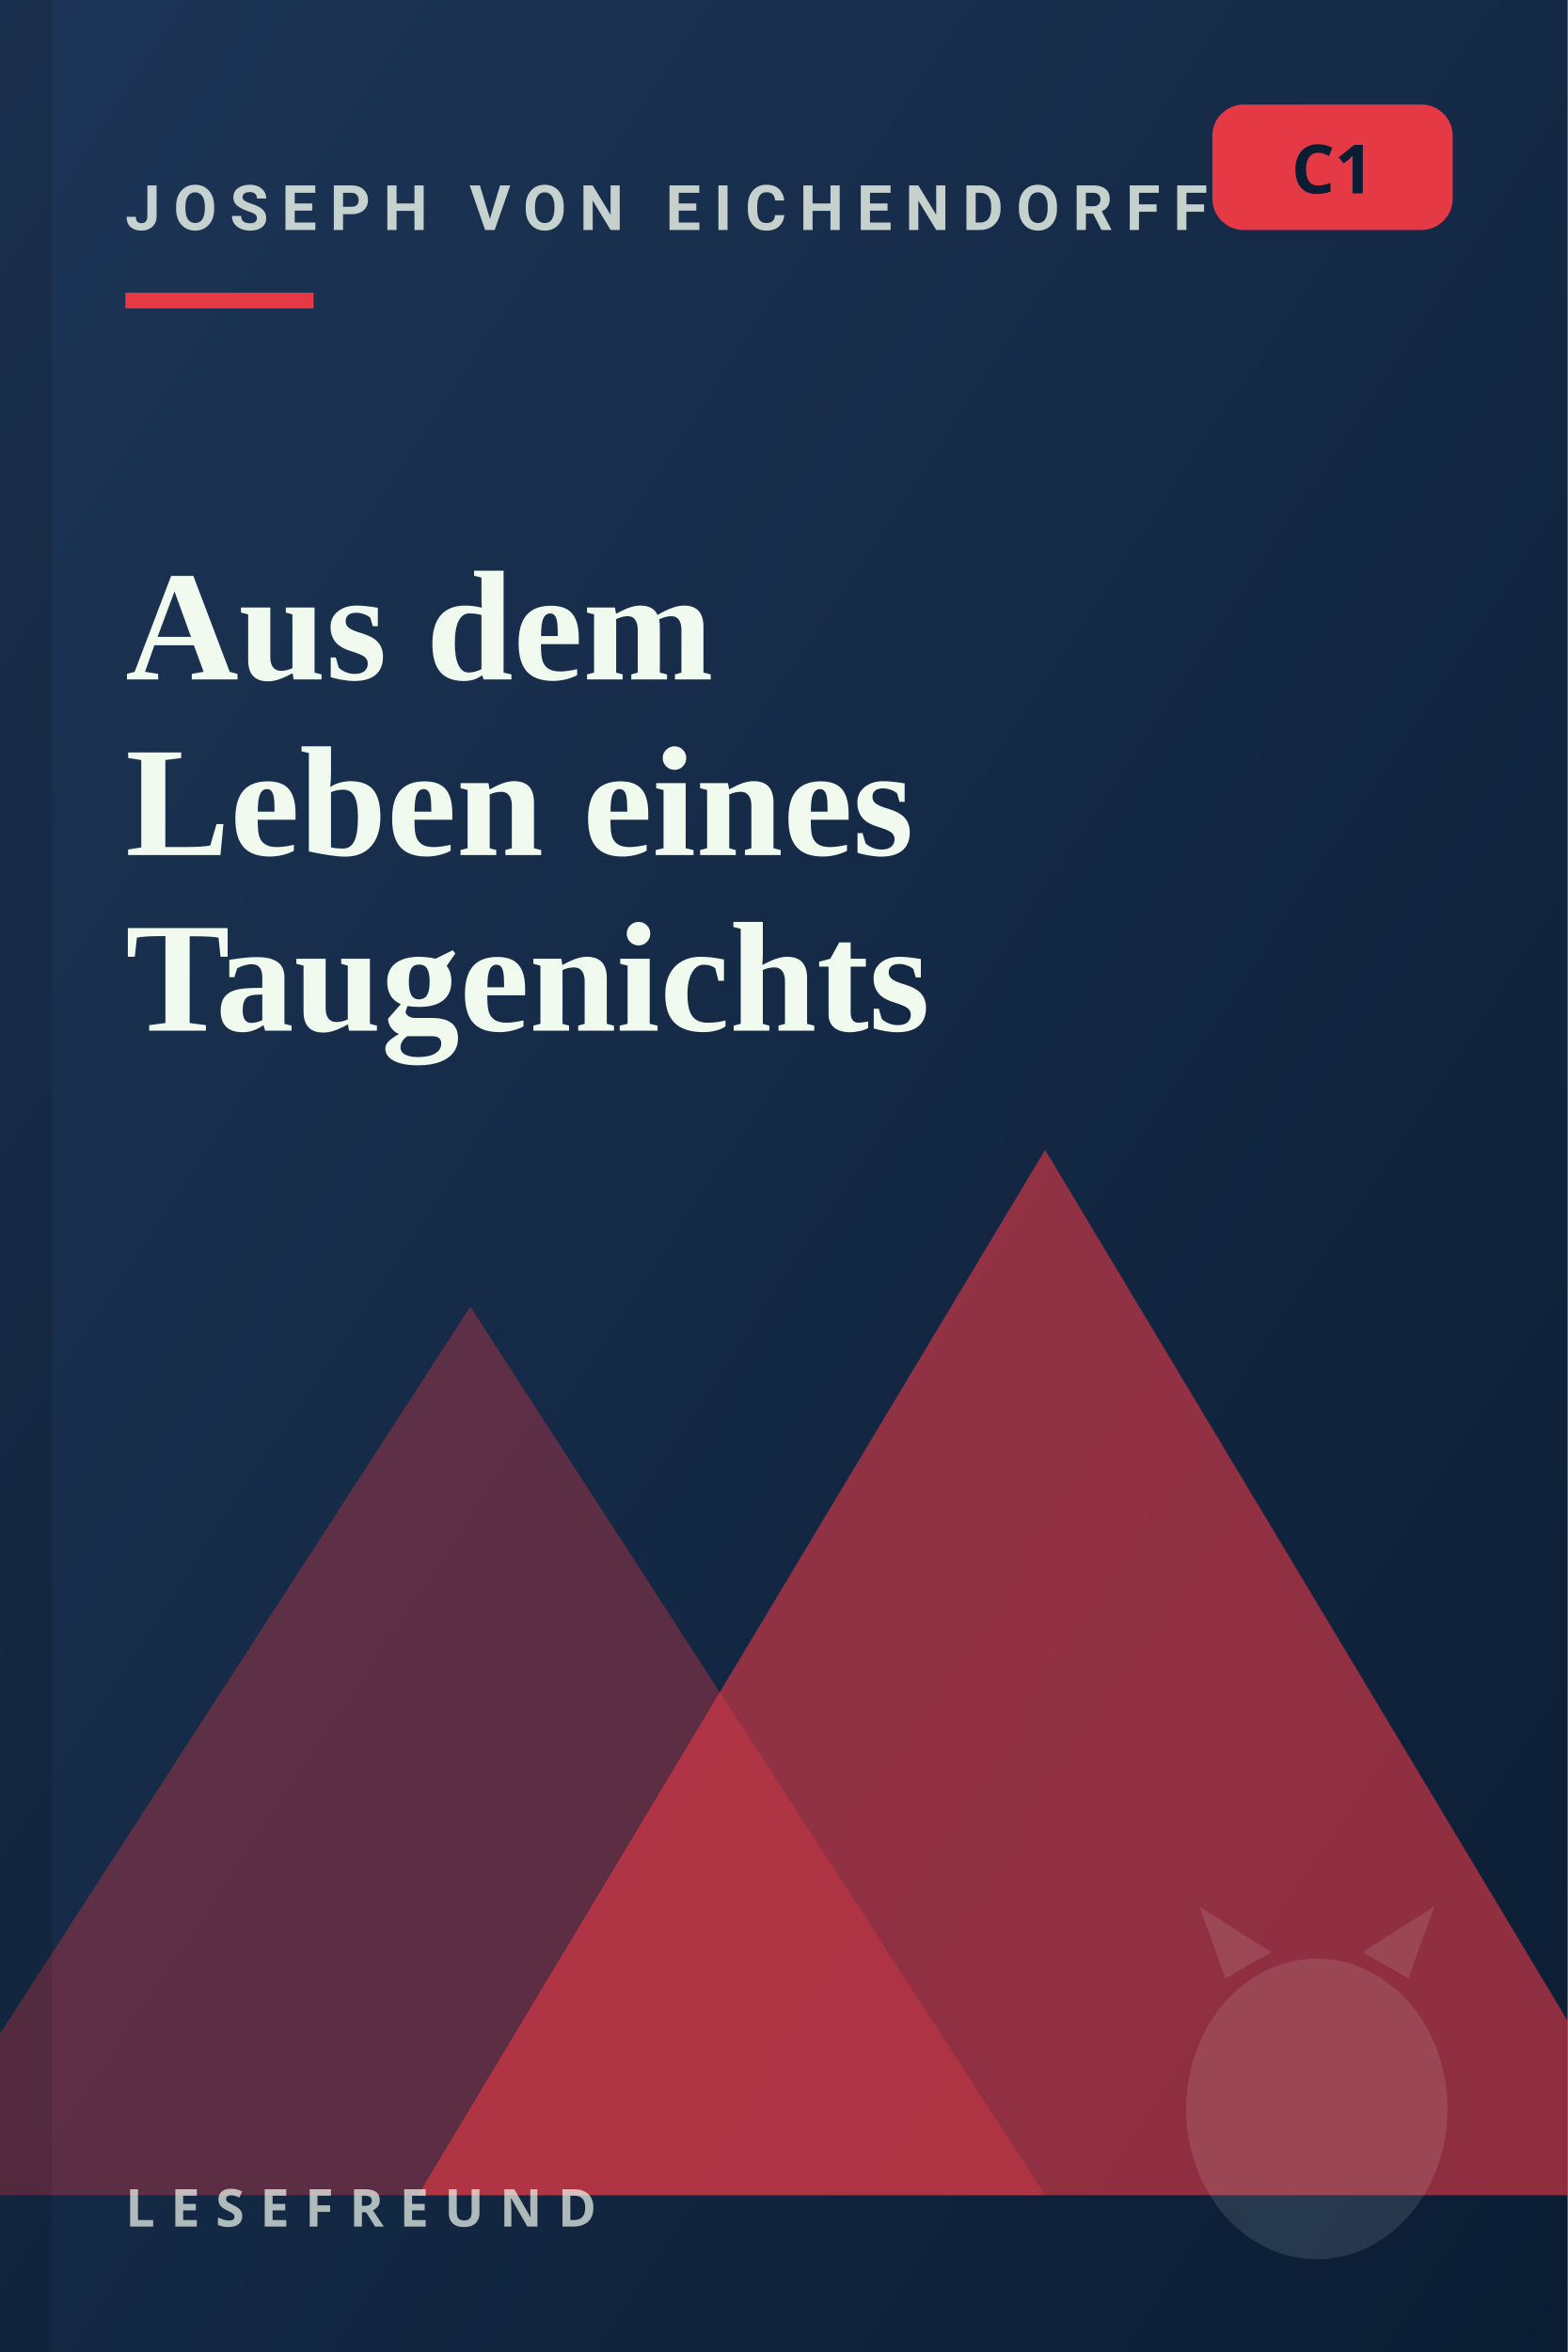
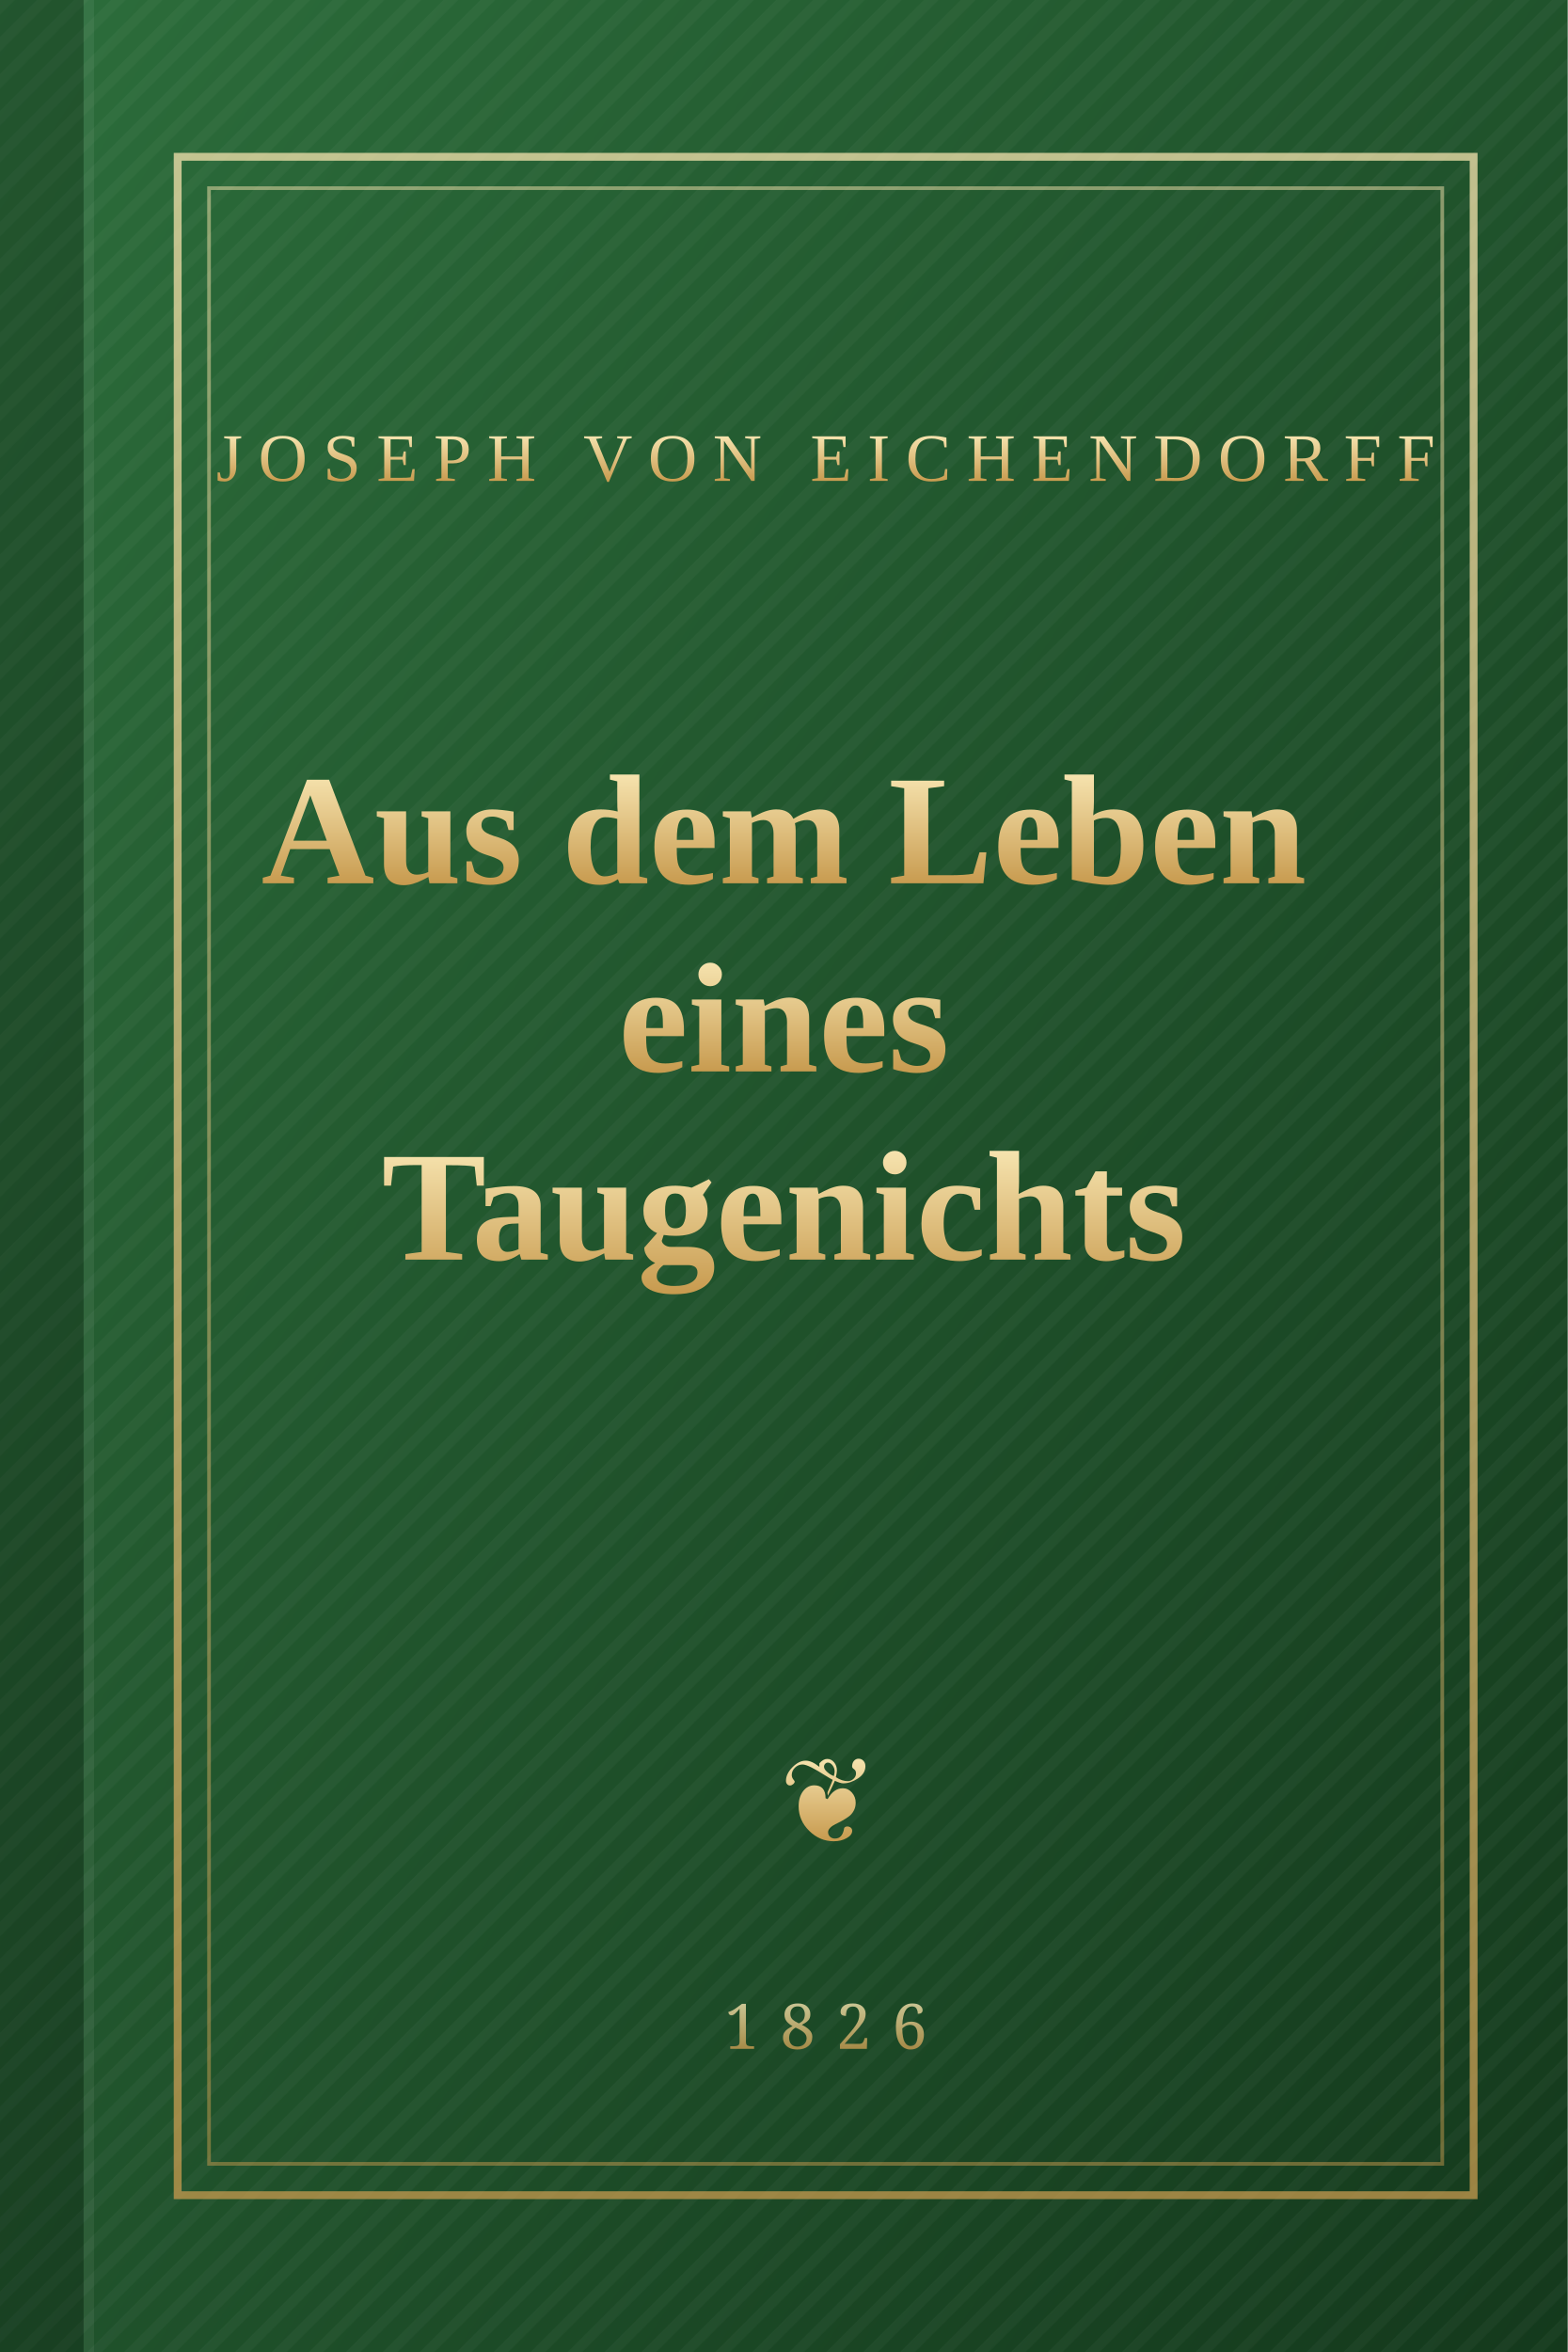
<svg xmlns="http://www.w3.org/2000/svg" viewBox="0 0 300 450" width="300" height="450">
  <defs>
-     <linearGradient id="g" x1="0" y1="0" x2="1" y2="1">
-       <stop offset="0" stop-color="#1d3557" />
-       <stop offset="1" stop-color="#0b1d33" />
+     <linearGradient id="c" x1="0" y1="0" x2="1" y2="1">
+       <stop offset="0" stop-color="hsl(134 42% 30%)" />
+       <stop offset="1" stop-color="hsl(134 48% 15%)" />
+     </linearGradient>
+     <pattern id="w" width="5" height="5" patternUnits="userSpaceOnUse" patternTransform="rotate(45)">
+       <rect width="2" height="5" fill="#fff" opacity=".035" />
+     </pattern>
+     <linearGradient id="g" x1="0" y1="0" x2="0" y2="1">
+       <stop offset="0" stop-color="#f6e3ae" />
+       <stop offset="1" stop-color="#c79a4e" />
    </linearGradient>
  </defs>
-   <rect width="300" height="450" fill="url(#g)" />
-   <path d="M-20 420L90 250L200 420z" fill="#e63946" opacity=".35" />
-   <path d="M80 420L200 220L320 420z" fill="#e63946" opacity=".6" />
-   <rect x="0" y="0" width="10" height="450" fill="#000" opacity=".12" />
-   <text x="24" y="44" font-family="system-ui,-apple-system,Segoe UI,Roboto,sans-serif" font-size="12" font-weight="700" letter-spacing="2.5" fill="#f1faee" opacity=".8">JOSEPH VON EICHENDORFF</text>
-   <rect x="24" y="56" width="36" height="3" fill="#e63946" />
-   <text y="130" font-family="Georgia,'Iowan Old Style','Times New Roman',serif" font-size="30" font-weight="700" fill="#f1faee">
-     <tspan x="24" dy="0">Aus dem</tspan>
-     <tspan x="24" dy="33.6">Leben eines</tspan>
-     <tspan x="24" dy="33.6">Taugenichts</tspan>
-   </text>
-   <g transform="translate(212 356) scale(1.25)" fill="#f1faee" opacity="0.12">
-     <path d="M18 18l-4-11 11 7zM46 18l4-11-11 7z" />
-     <ellipse cx="32" cy="38" rx="20" ry="23" />
+   <rect width="300" height="450" fill="url(#c)" />
+   <rect width="300" height="450" fill="url(#w)" />
+   <rect x="0" y="0" width="16" height="450" fill="#000" opacity=".22" />
+   <rect x="16" y="0" width="2" height="450" fill="#fff" opacity=".06" />
+   <rect x="34" y="30" width="248" height="390" fill="none" stroke="url(#g)" stroke-width="1.5" opacity=".75" />
+   <rect x="40" y="36" width="236" height="378" fill="none" stroke="url(#g)" stroke-width=".7" opacity=".5" />
+   <text x="158" y="92" text-anchor="middle" font-family="Georgia,'Times New Roman',serif" font-size="13" letter-spacing="3" fill="url(#g)">JOSEPH VON EICHENDORFF</text>
+   <path d="M118 112h80" stroke="url(#g)" stroke-width="1" />
+   <g font-family="Georgia,'Times New Roman',serif" font-weight="700" font-size="30" fill="url(#g)">
+     <text x="150" y="169" text-anchor="middle">Aus dem Leben</text>
+     <text x="150" y="205" text-anchor="middle">eines</text>
+     <text x="150" y="241" text-anchor="middle">Taugenichts</text>
  </g>
-   <text x="24" y="426" font-family="system-ui,sans-serif" font-size="10" font-weight="800" letter-spacing="3" fill="#f1faee" opacity=".7">LESEFREUND</text>
-   <rect x="232" y="20" width="46" height="24" rx="6" fill="#e63946" />
-   <text x="255" y="37" text-anchor="middle" font-family="system-ui,sans-serif" font-size="13" font-weight="800" fill="#0b1d33">C1</text>
+   <text x="158" y="352" text-anchor="middle" font-size="22" fill="url(#g)">❦</text>
+   <text x="158" y="392" text-anchor="middle" font-family="Georgia,serif" font-size="12" letter-spacing="4" fill="url(#g)" opacity=".8">1826</text>
</svg>
